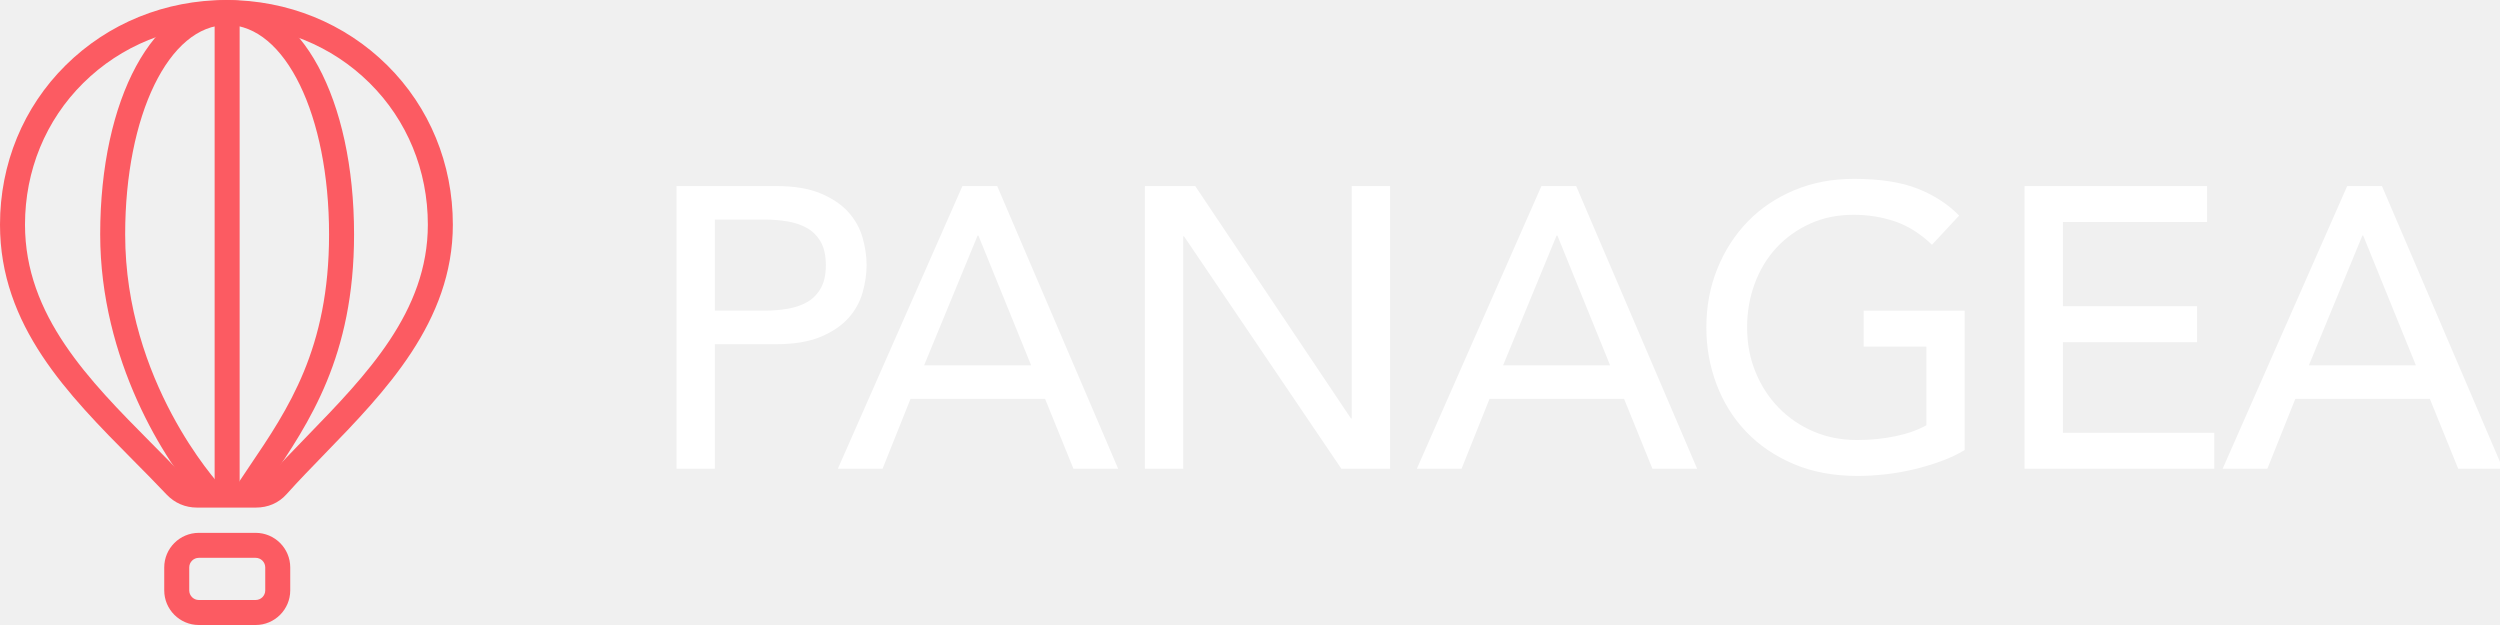
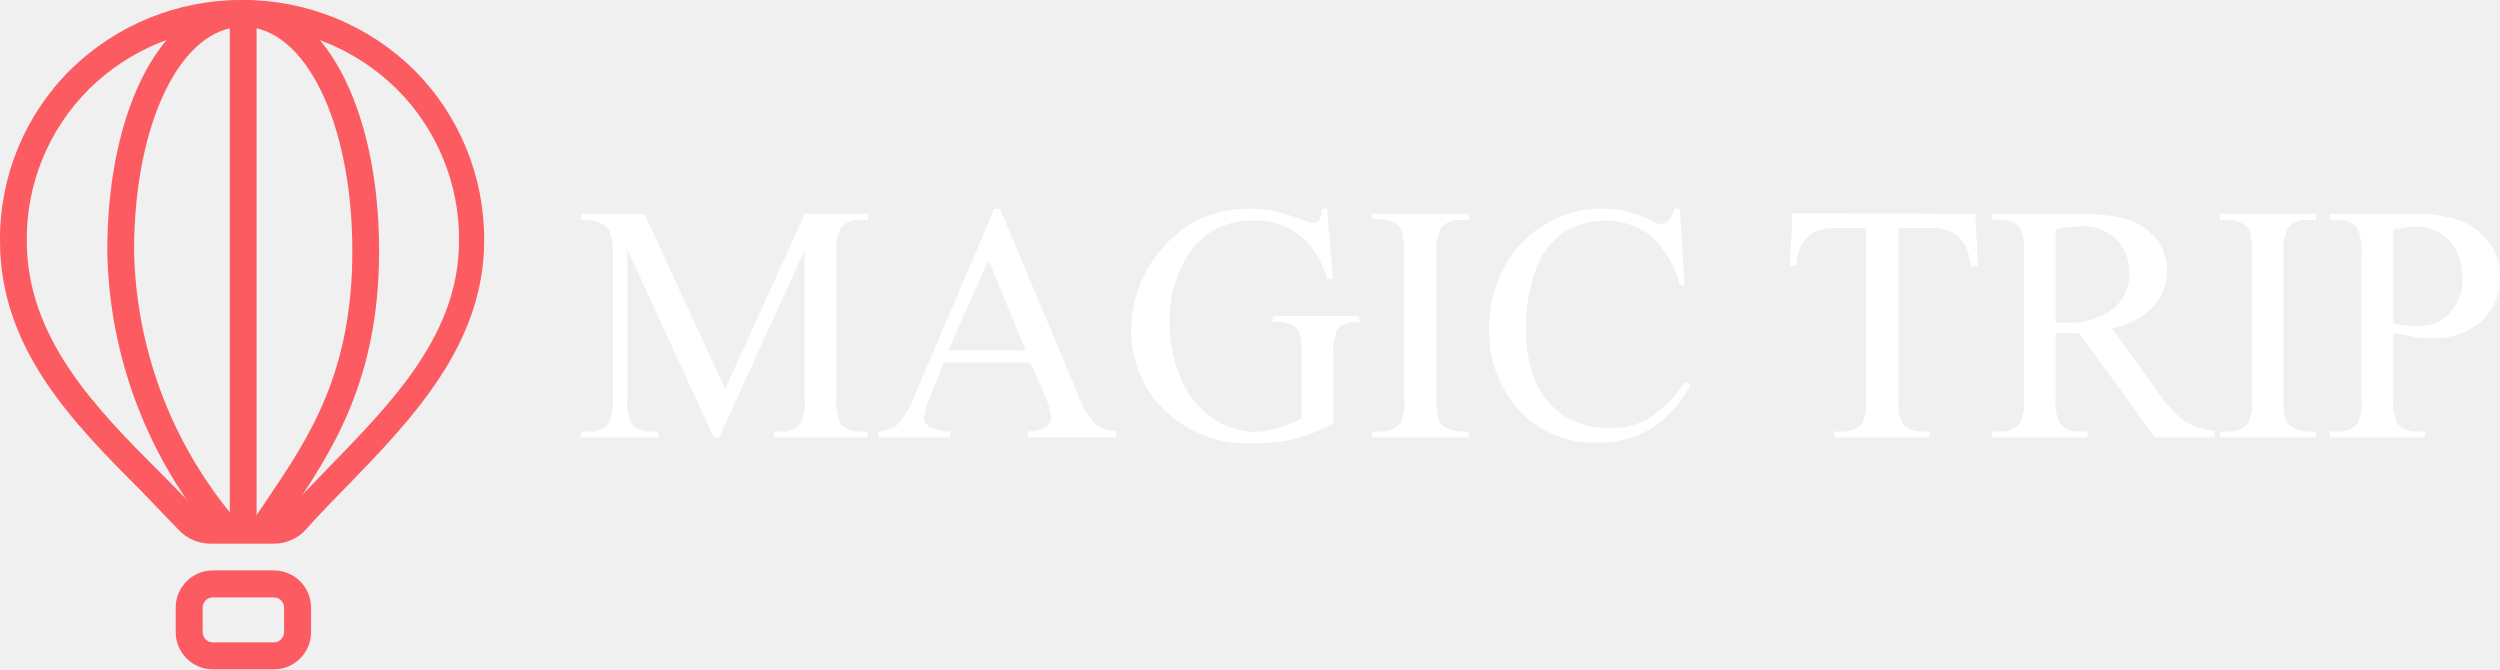
- <svg xmlns="http://www.w3.org/2000/svg" version="1.1" id="Layer_1" x="0px" y="0px" width="144px" height="36px" viewBox="0 0 144 36" enable-background="new 0 0 144 36" xml:space="preserve">
-   <g>
-     <path fill="#FFFFFF" d="M38.968,10.716h5.727c1.042,0,1.901,0.142,2.576,0.426c0.674,0.284,1.208,0.644,1.599,1.081   s0.663,0.928,0.816,1.472c0.153,0.544,0.23,1.07,0.23,1.576s-0.077,1.031-0.23,1.576c-0.153,0.544-0.425,1.035-0.816,1.472   s-0.924,0.798-1.599,1.081c-0.675,0.284-1.534,0.426-2.576,0.426h-3.519V27h-2.208V10.716z M41.176,17.892h2.898   c0.429,0,0.854-0.035,1.276-0.104c0.421-0.069,0.797-0.196,1.127-0.379c0.33-0.184,0.594-0.449,0.793-0.793   c0.199-0.345,0.299-0.794,0.299-1.346c0-0.552-0.1-1-0.299-1.346c-0.199-0.345-0.464-0.609-0.793-0.793   c-0.33-0.184-0.706-0.311-1.127-0.379c-0.422-0.069-0.848-0.104-1.276-0.104h-2.898V17.892z" />
-     <path fill="#FFFFFF" d="M55.436,10.716h2.002L64.406,27H61.83l-1.633-4.025h-7.752L50.836,27H48.26L55.436,10.716z M59.393,21.043   l-3.037-7.475h-0.045l-3.082,7.475H59.393z" />
-     <path fill="#FFFFFF" d="M65.946,10.716h2.898l8.97,13.386h0.046V10.716h2.208V27h-2.806L68.2,13.614h-0.046V27h-2.208V10.716z" />
-     <path fill="#FFFFFF" d="M88.786,10.716h2.001L97.756,27H95.18l-1.633-4.025h-7.751L84.186,27H81.61L88.786,10.716z M92.742,21.043   l-3.036-7.475H89.66l-3.082,7.475H92.742z" />
-     <path fill="#FFFFFF" d="M113.165,17.892v8.027c-0.398,0.245-0.851,0.46-1.356,0.644c-0.507,0.185-1.032,0.342-1.576,0.473   c-0.544,0.129-1.097,0.226-1.656,0.287c-0.56,0.061-1.085,0.092-1.575,0.092c-1.38,0-2.61-0.23-3.691-0.689   c-1.081-0.461-1.993-1.082-2.737-1.863c-0.743-0.782-1.311-1.691-1.701-2.726c-0.392-1.035-0.587-2.128-0.587-3.278   c0-1.211,0.211-2.338,0.633-3.381c0.421-1.042,1.004-1.947,1.748-2.714c0.743-0.767,1.636-1.369,2.679-1.806   s2.186-0.656,3.428-0.656c1.502,0,2.729,0.188,3.68,0.564c0.95,0.375,1.748,0.893,2.392,1.552l-1.563,1.679   c-0.675-0.644-1.388-1.093-2.14-1.346c-0.751-0.253-1.54-0.379-2.368-0.379c-0.936,0-1.779,0.172-2.53,0.518   c-0.752,0.345-1.396,0.809-1.932,1.391c-0.537,0.583-0.951,1.269-1.242,2.059c-0.292,0.79-0.438,1.629-0.438,2.519   c0,0.919,0.161,1.775,0.483,2.564c0.322,0.791,0.767,1.477,1.334,2.059c0.567,0.584,1.234,1.039,2.001,1.369   s1.602,0.494,2.507,0.494c0.782,0,1.521-0.072,2.22-0.219c0.697-0.145,1.291-0.355,1.782-0.632v-4.531h-3.611v-2.07H113.165z" />
-     <path fill="#FFFFFF" d="M116.615,10.716h10.511v2.07h-8.303v4.853h7.729v2.07h-7.729v5.221h8.717V27h-10.925V10.716z" />
-     <path fill="#FFFFFF" d="M135.199,10.716h2.001L144.169,27h-2.576l-1.633-4.025h-7.751L130.599,27h-2.575L135.199,10.716z    M139.155,21.043l-3.036-7.475h-0.046l-3.082,7.475H139.155z" />
-   </g>
-   <g>
-     <path fill="#FC5B62" d="M14.725,36h-3.272c-1.099,0-1.993-0.895-1.993-1.993v-1.323c0-1.099,0.894-1.992,1.993-1.992h3.272   c1.099,0,1.993,0.894,1.993,1.992v1.323C16.717,35.105,15.823,36,14.725,36z M11.453,32.131c-0.305,0-0.553,0.248-0.553,0.553   v1.323c0,0.305,0.249,0.553,0.553,0.553h3.272c0.305,0,0.553-0.248,0.553-0.553v-1.323c0-0.305-0.248-0.553-0.553-0.553H11.453z    M14.736,29.237H11.35c-0.681,0-1.29-0.262-1.758-0.756c-0.622-0.659-1.269-1.312-1.919-1.967C3.901,22.708,0,18.771,0,12.939   c0-3.505,1.342-6.764,3.78-9.177C6.229,1.336,9.52,0,13.042,0c3.526,0,6.815,1.336,9.265,3.762   c2.436,2.415,3.777,5.674,3.777,9.177c0,5.602-3.912,9.632-7.365,13.188c-0.764,0.788-1.516,1.562-2.214,2.339   C16.054,28.971,15.441,29.237,14.736,29.237z M13.042,1.44c-3.142,0-6.071,1.188-8.25,3.346C2.631,6.925,1.44,9.821,1.44,12.939   c0,5.24,3.689,8.962,7.256,12.562c0.658,0.663,1.312,1.323,1.942,1.99c0.194,0.205,0.428,0.306,0.711,0.306h3.386   c0.293,0,0.522-0.096,0.699-0.292c0.709-0.79,1.475-1.578,2.252-2.38c3.421-3.524,6.958-7.168,6.958-12.186   c0-3.116-1.19-6.012-3.352-8.154C19.117,2.628,16.186,1.44,13.042,1.44z" />
-   </g>
-   <g>
-     <path fill="#FC5B62" d="M11.675,28.996c-2.193-2.367-5.904-8.295-5.904-15.494C5.771,5.678,8.845,0,13.082,0   c4.236,0,7.312,5.678,7.312,13.503c0,7.027-2.577,10.833-4.851,14.19c-0.275,0.406-0.547,0.808-0.81,1.209l-1.204-0.789   c0.267-0.407,0.542-0.815,0.822-1.228c2.262-3.342,4.603-6.797,4.603-13.383c0-6.876-2.525-12.063-5.872-12.063   c-3.347,0-5.872,5.186-5.872,12.062c0,8.458,5.295,14.272,5.52,14.516L11.675,28.996z" />
-   </g>
-   <g>
-     <rect x="12.363" y="0.72" fill="#FC5B62" width="1.44" height="27.787" />
-   </g>
+ <svg xmlns="http://www.w3.org/2000/svg" id="Layer_1" data-name="Layer 1" viewBox="0 0 134.46 36">
+   <defs>
+     <style>.cls-1{fill:#fc5b62;}.cls-2{fill:#fff;}</style>
+   </defs>
+   <path class="cls-1" d="M14.73,36H11.45a2,2,0,0,1-2-2V32.68a2,2,0,0,1,2-2h3.28a2,2,0,0,1,2,2V34A2,2,0,0,1,14.73,36Zm-3.28-3.87a.55.55,0,0,0-.55.55V34a.55.55,0,0,0,.55.55h3.27a.56.56,0,0,0,.56-.55V32.68a.55.55,0,0,0-.55-.55Zm3.29-2.89H11.35a2.36,2.36,0,0,1-1.76-.76c-.62-.66-1.27-1.31-1.92-2C3.9,22.71,0,18.77,0,12.94A12.8,12.8,0,0,1,3.78,3.76,13.08,13.08,0,0,1,13,0a13.09,13.09,0,0,1,9.27,3.76,12.85,12.85,0,0,1,3.77,9.18c0,5.6-3.91,9.63-7.36,13.19-.77.78-1.52,1.56-2.22,2.34A2.31,2.31,0,0,1,14.74,29.24ZM13,1.44A11.63,11.63,0,0,0,4.79,4.79a11.36,11.36,0,0,0-3.35,8.15c0,5.24,3.69,9,7.26,12.56.65.66,1.31,1.32,1.94,2a.92.92,0,0,0,.71.31h3.39a.86.86,0,0,0,.69-.3c.71-.79,1.48-1.57,2.26-2.38,3.42-3.52,7-7.16,7-12.18a11.4,11.4,0,0,0-3.35-8.16A11.63,11.63,0,0,0,13,1.44Z" />
+   <path class="cls-1" d="M11.68,29A24.35,24.35,0,0,1,5.77,13.5C5.77,5.68,8.85,0,13.08,0s7.31,5.68,7.31,13.5c0,7-2.57,10.84-4.85,14.19l-.81,1.21-1.2-.79.82-1.22c2.26-3.35,4.6-6.8,4.6-13.39,0-6.87-2.52-12.06-5.87-12.06S7.21,6.62,7.21,13.5A23.05,23.05,0,0,0,12.73,28Z" />
+   <rect class="cls-1" x="12.36" y="0.72" width="1.44" height="27.79" />
+   <path class="cls-2" d="M38.39,23.53,33.74,13.41v8A2.43,2.43,0,0,0,34,22.83a1.31,1.31,0,0,0,1,.38h.42v.32H31.25v-.32h.43a1.21,1.21,0,0,0,1.08-.47,2.66,2.66,0,0,0,.2-1.29V13.59a2.77,2.77,0,0,0-.18-1.16,1,1,0,0,0-.46-.43,2.51,2.51,0,0,0-1.07-.17V11.5h3.41L39,20.92l4.29-9.42h3.41v.33h-.42a1.24,1.24,0,0,0-1.09.46,2.69,2.69,0,0,0-.2,1.3v7.86a2.41,2.41,0,0,0,.25,1.38,1.32,1.32,0,0,0,1,.38h.42v.32H41.62v-.32H42a1.19,1.19,0,0,0,1.08-.47,2.66,2.66,0,0,0,.2-1.29v-8L38.68,23.53Z" />
+   <path class="cls-2" d="M55.42,19.5H50.76L50,21.4a3,3,0,0,0-.3,1.05.58.58,0,0,0,.26.48,2.33,2.33,0,0,0,1.13.28v.32H47.25v-.32a2.11,2.11,0,0,0,1-.35,5.48,5.48,0,0,0,1-1.73l4.23-9.9h.31l4.19,10a4.38,4.38,0,0,0,.92,1.56,1.84,1.84,0,0,0,1.14.41v.32H55.28v-.32a1.89,1.89,0,0,0,1-.24.63.63,0,0,0,.25-.5,3.78,3.78,0,0,0-.35-1.23Zm-.25-.65-2-4.86L51,18.85Z" />
+   <path class="cls-2" d="M71.38,11.23,71.69,15h-.31a5.13,5.13,0,0,0-1.22-2.13,3.79,3.79,0,0,0-2.75-1,3.93,3.93,0,0,0-3.5,1.82,6.5,6.5,0,0,0-1,3.65,7.33,7.33,0,0,0,.66,3.14,4.69,4.69,0,0,0,1.75,2.08,4.16,4.16,0,0,0,2.21.67A5.07,5.07,0,0,0,68.82,23a5.37,5.37,0,0,0,1.19-.5V19.06a3.27,3.27,0,0,0-.13-1.18,1,1,0,0,0-.43-.43,2.45,2.45,0,0,0-1-.14V17h4.66v.34h-.22a1,1,0,0,0-1,.46,3.06,3.06,0,0,0-.18,1.29v3.68a8.28,8.28,0,0,1-4.22,1.07,6.44,6.44,0,0,1-5.3-2.24,6,6,0,0,1-1.35-3.87A6.77,6.77,0,0,1,64.11,12a6.18,6.18,0,0,1,3.13-.77,6.29,6.29,0,0,1,1.19.1A12.82,12.82,0,0,1,70,11.8a2.24,2.24,0,0,0,.67.19.36.36,0,0,0,.29-.15,1.39,1.39,0,0,0,.14-.61Z" />
+   <path class="cls-2" d="M79,23.21v.32H73.8v-.32h.43a1.3,1.3,0,0,0,1.08-.44,2.73,2.73,0,0,0,.21-1.37V13.63a4.21,4.21,0,0,0-.11-1.2A.81.81,0,0,0,75,12a1.69,1.69,0,0,0-.81-.21H73.8V11.5H79v.33h-.44a1.26,1.26,0,0,0-1.07.44,2.57,2.57,0,0,0-.22,1.36V21.4a3.94,3.94,0,0,0,.11,1.21.75.75,0,0,0,.37.38,1.7,1.7,0,0,0,.81.22Z" />
+   <path class="cls-2" d="M90.34,11.23l.27,4.09h-.27a5.17,5.17,0,0,0-1.57-2.65,3.88,3.88,0,0,0-2.45-.8,4.05,4.05,0,0,0-2.17.6,4.11,4.11,0,0,0-1.52,1.94,8.64,8.64,0,0,0-.55,3.31,7,7,0,0,0,.52,2.83,4,4,0,0,0,1.58,1.84,4.58,4.58,0,0,0,2.4.64,4.16,4.16,0,0,0,2.06-.5,6.82,6.82,0,0,0,2-2l.28.17a6.35,6.35,0,0,1-2.11,2.35,5.34,5.34,0,0,1-2.87.75,5.42,5.42,0,0,1-4.63-2.22,6.31,6.31,0,0,1-1.22-3.89,6.94,6.94,0,0,1,.8-3.3,5.79,5.79,0,0,1,2.23-2.34,5.92,5.92,0,0,1,3.09-.83,5.62,5.62,0,0,1,2.57.64,1.4,1.4,0,0,0,.53.19.57.57,0,0,0,.42-.17,1.47,1.47,0,0,0,.33-.66Z" />
+   <path class="cls-2" d="M106.24,11.5l.14,2.82H106a3.31,3.31,0,0,0-.27-1.06,1.73,1.73,0,0,0-.73-.76,2.56,2.56,0,0,0-1.2-.24h-1.69v9.19a2.55,2.55,0,0,0,.23,1.38,1.35,1.35,0,0,0,1,.38h.42v.32h-5.1v-.32h.43a1.23,1.23,0,0,0,1.08-.47,2.7,2.7,0,0,0,.19-1.29V12.26H99a4.16,4.16,0,0,0-1.2.12A1.63,1.63,0,0,0,97,13a2.59,2.59,0,0,0-.39,1.29h-.34l.14-2.82Z" />
+   <path class="cls-2" d="M119.11,23.53H115.9l-4.08-5.62-.73,0h-.53V21.4a2.48,2.48,0,0,0,.25,1.41,1.24,1.24,0,0,0,1,.4h.47v.32h-5.15v-.32h.45a1.21,1.21,0,0,0,1.09-.5,2.72,2.72,0,0,0,.19-1.31V13.63a2.44,2.44,0,0,0-.25-1.41,1.3,1.3,0,0,0-1-.39h-.45V11.5h4.38a10.73,10.73,0,0,1,2.83.28,3.27,3.27,0,0,1,1.54,1,2.71,2.71,0,0,1,.64,1.79,2.8,2.8,0,0,1-.73,1.92,4.08,4.08,0,0,1-2.24,1.16l2.49,3.45a6.05,6.05,0,0,0,1.46,1.58,3.82,3.82,0,0,0,1.6.5Zm-8.55-6.18h.5a3.92,3.92,0,0,0,2.6-.75,2.38,2.38,0,0,0,.87-1.9,2.48,2.48,0,0,0-.71-1.83,2.51,2.51,0,0,0-1.86-.7,7.24,7.24,0,0,0-1.4.17Z" />
+   <path class="cls-2" d="M124.55,23.21v.32H119.4v-.32h.43a1.3,1.3,0,0,0,1.08-.44,2.73,2.73,0,0,0,.21-1.37V13.63a4.21,4.21,0,0,0-.11-1.2.81.81,0,0,0-.37-.39,1.69,1.69,0,0,0-.81-.21h-.43V11.5h5.15v.33h-.43a1.26,1.26,0,0,0-1.07.44,2.54,2.54,0,0,0-.23,1.36V21.4a3.84,3.84,0,0,0,.12,1.21.75.75,0,0,0,.37.38,1.67,1.67,0,0,0,.81.22Z" />
+   <path class="cls-2" d="M128.72,17.9v3.5a2.48,2.48,0,0,0,.25,1.41,1.26,1.26,0,0,0,1,.4h.46v.32H125.3v-.32h.45a1.21,1.21,0,0,0,1.09-.5A2.9,2.9,0,0,0,127,21.4V13.63a2.56,2.56,0,0,0-.24-1.41,1.3,1.3,0,0,0-1-.39h-.45V11.5h4.41a7.51,7.51,0,0,1,2.54.34A3.46,3.46,0,0,1,133.83,13a2.9,2.9,0,0,1,.63,1.87,3.16,3.16,0,0,1-1,2.4,3.85,3.85,0,0,1-2.74.92,7.91,7.91,0,0,1-.94-.06C129.47,18,129.11,18,128.72,17.9Zm0-.51c.32.06.6.11.84.14a5,5,0,0,0,.62,0,2.12,2.12,0,0,0,1.59-.71,2.6,2.6,0,0,0,.67-1.85,3.35,3.35,0,0,0-.32-1.45,2.22,2.22,0,0,0-.9-1,2.68,2.68,0,0,0-1.33-.33,5.46,5.46,0,0,0-1.17.17Z" />
</svg>
